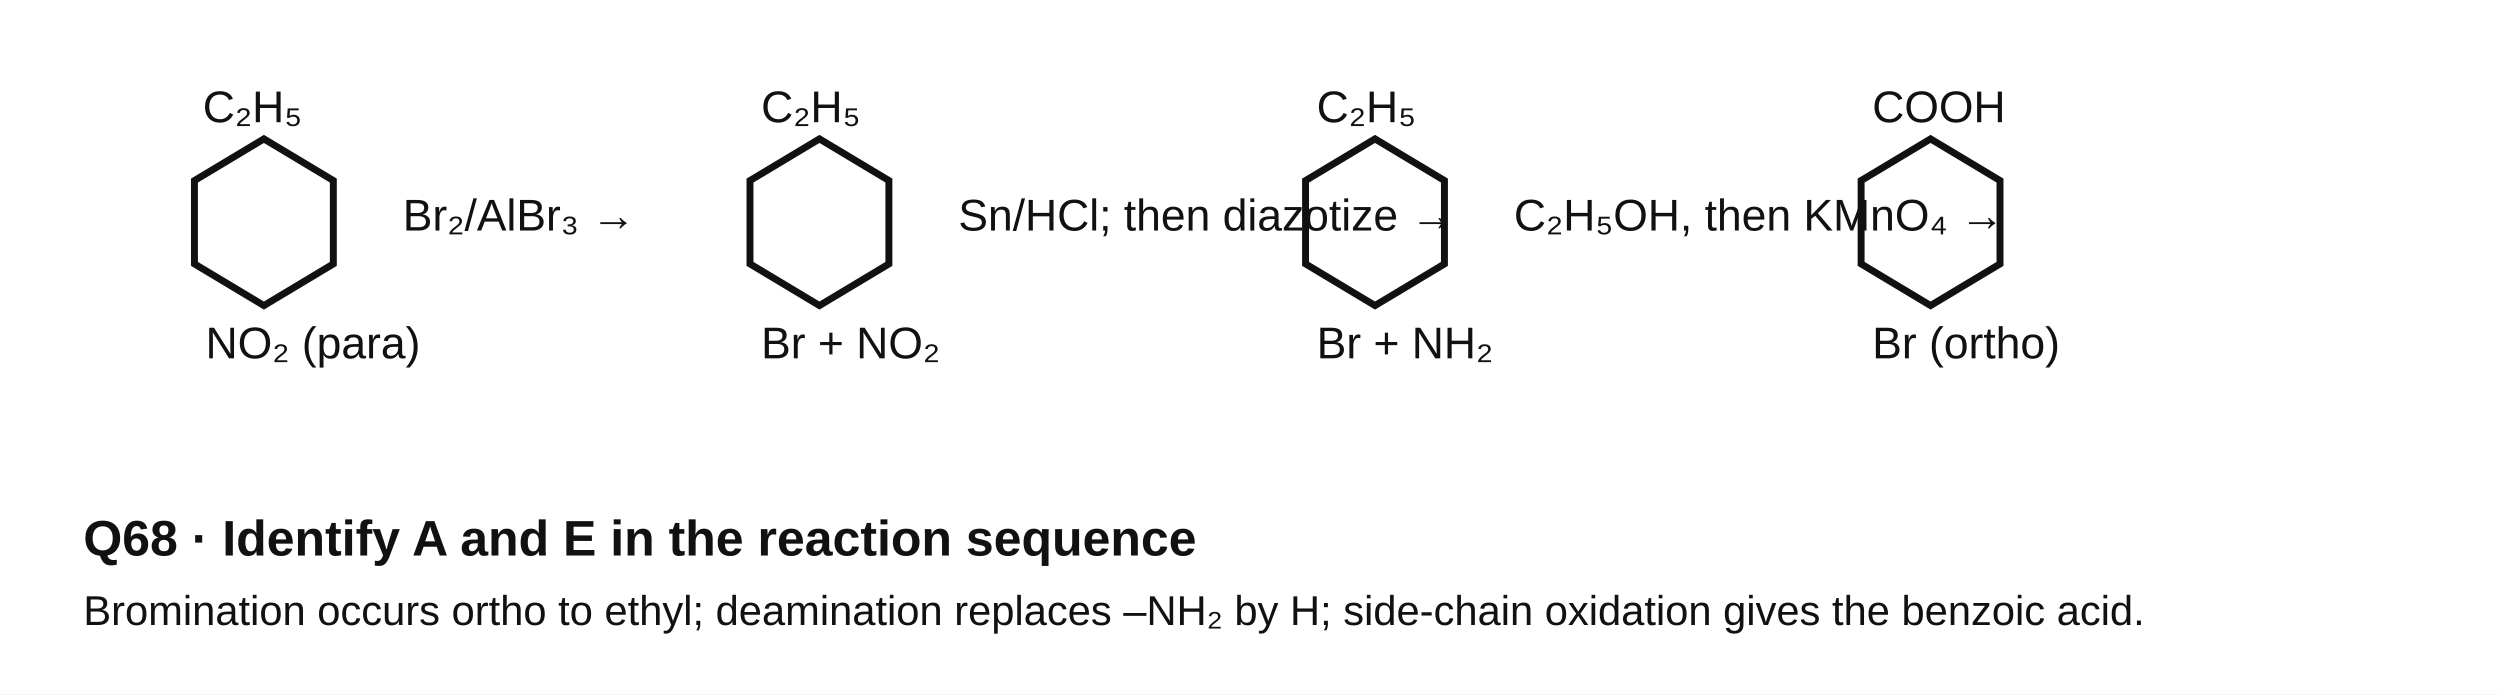
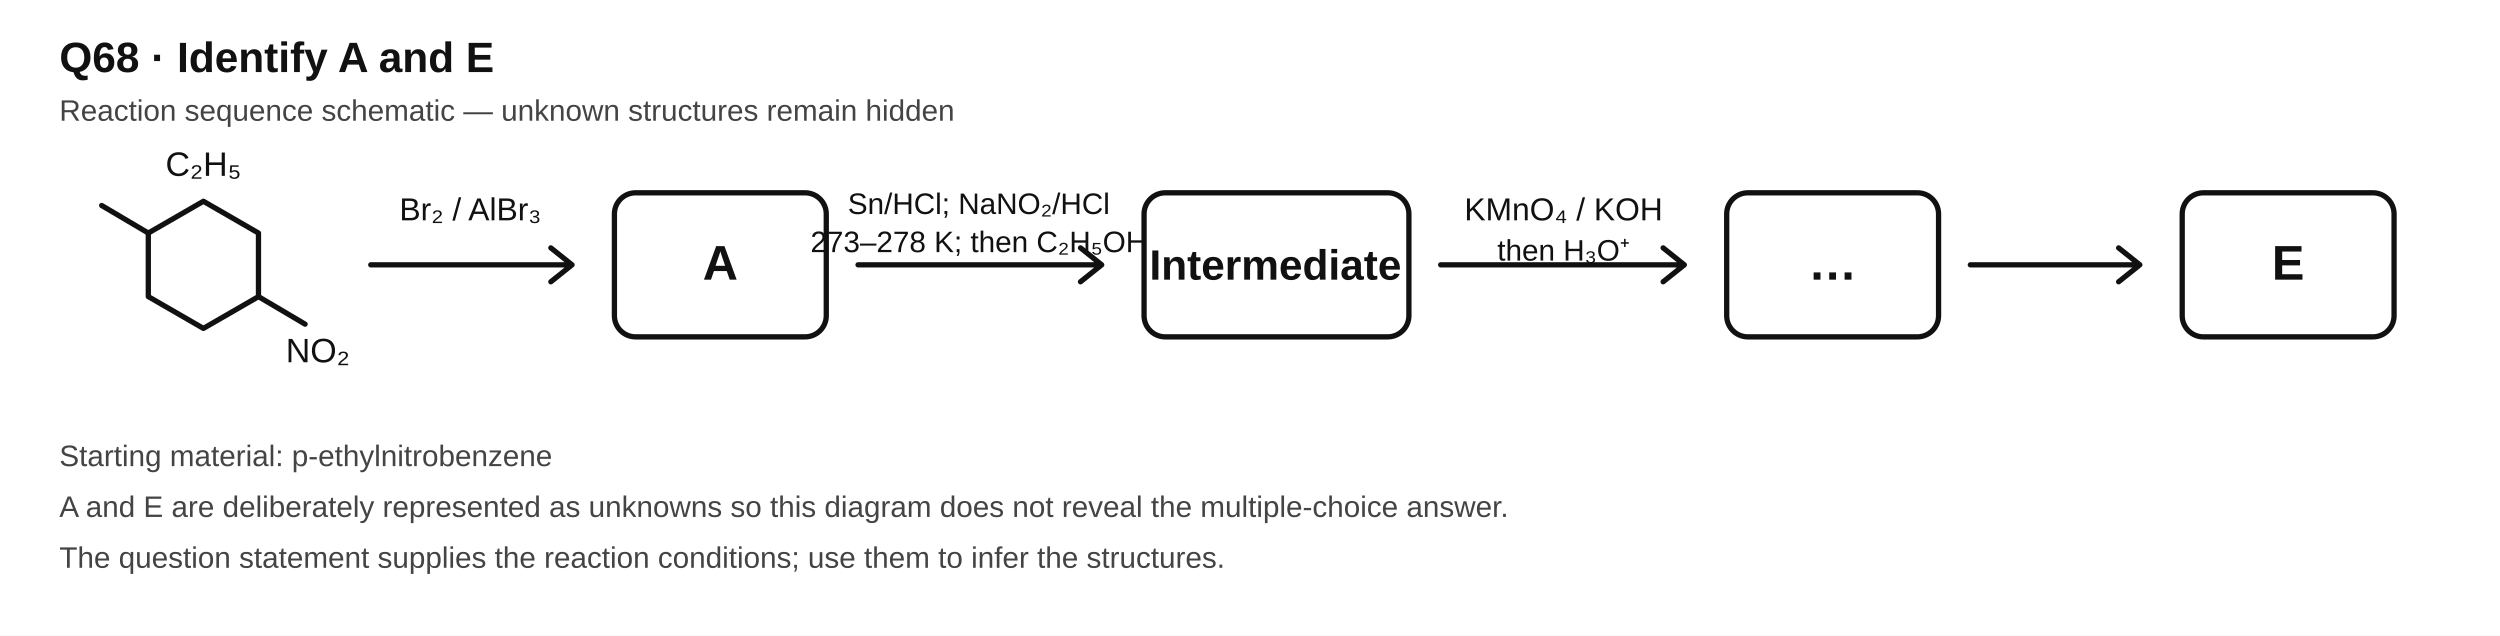
- <svg xmlns="http://www.w3.org/2000/svg" width="900" height="250" viewBox="0 0 900 250" role="img" aria-labelledby="t d">
-   <rect width="900" height="250" fill="white" />
-   <g stroke="#111" stroke-width="2.5" fill="none">
-     <path d="M70 65 l25 -15 25 15 0 30 -25 15 -25 -15 z M270 65 l25 -15 25 15 0 30 -25 15 -25 -15 z M470 65 l25 -15 25 15 0 30 -25 15 -25 -15 z M670 65 l25 -15 25 15 0 30 -25 15 -25 -15 z" />
+ <svg xmlns="http://www.w3.org/2000/svg" width="1180" height="300" viewBox="0 0 1180 300" role="img" aria-labelledby="title desc">
+   <rect width="1180" height="300" fill="#fff" />
+   <g fill="#111" font-family="Arial, Helvetica, sans-serif">
+     <text x="28" y="34" font-size="20" font-weight="700">Q68 · Identify A and E</text>
+     <text x="28" y="57" font-size="14" fill="#444">Reaction sequence schematic — unknown structures remain hidden</text>
  </g>
-   <g fill="#111" font-family="Arial,Helvetica,sans-serif" font-size="16">
-     <text x="73" y="44">C₂H₅</text>
-     <text x="74" y="129">NO₂ (para)</text>
-     <text x="274" y="44">C₂H₅</text>
-     <text x="274" y="129">Br + NO₂</text>
-     <text x="474" y="44">C₂H₅</text>
-     <text x="474" y="129">Br + NH₂</text>
-     <text x="674" y="44">COOH</text>
-     <text x="674" y="129">Br (ortho)</text>
-     <text x="145" y="83">Br₂/AlBr₃ →</text>
-     <text x="345" y="83">Sn/HCl; then diazotize →</text>
-     <text x="545" y="83">C₂H₅OH, then KMnO₄ →</text>
-     <text x="30" y="200" font-size="18" font-weight="700">Q68 · Identify A and E in the reaction sequence</text>
-     <text x="30" y="225" font-size="15">Bromination occurs ortho to ethyl; deamination replaces –NH₂ by H; side-chain oxidation gives the benzoic acid.</text>
+   <g stroke="#111" stroke-width="2.5" fill="none" stroke-linejoin="round" stroke-linecap="round">
+     <path d="M70 110 L96 95 L122 110 L122 140 L96 155 L70 140 Z" />
+     <path d="M70 110 L48 97 M122 140 L144 153" />
+     <path d="M175 125 H270 M260 117 L270 125 L260 133" />
+     <rect x="290" y="91" width="100" height="68" rx="10" />
+     <path d="M405 125 H520 M510 117 L520 125 L510 133" />
+     <rect x="540" y="91" width="125" height="68" rx="10" />
+     <path d="M680 125 H795 M785 117 L795 125 L785 133" />
+     <rect x="815" y="91" width="100" height="68" rx="10" />
+     <path d="M930 125 H1010 M1000 117 L1010 125 L1000 133" />
+     <rect x="1030" y="91" width="100" height="68" rx="10" />
+   </g>
+   <g fill="#111" font-family="Arial, Helvetica, sans-serif" text-anchor="middle">
+     <text x="96" y="83" font-size="16">C₂H₅</text>
+     <text x="150" y="171" font-size="16">NO₂</text>
+     <text x="340" y="132" font-size="23" font-weight="700">A</text>
+     <text x="602" y="132" font-size="20" font-weight="700">Intermediate</text>
+     <text x="865" y="132" font-size="23" font-weight="700">…</text>
+     <text x="1080" y="132" font-size="23" font-weight="700">E</text>
+     <text x="222" y="104" font-size="15">Br₂ / AlBr₃</text>
+     <text x="462" y="101" font-size="14">Sn/HCl; NaNO₂/HCl</text>
+     <text x="462" y="119" font-size="14">273–278 K; then C₂H₅OH</text>
+     <text x="738" y="104" font-size="15">KMnO₄ / KOH</text>
+     <text x="738" y="123" font-size="14">then H₃O⁺</text>
+   </g>
+   <g fill="#444" font-family="Arial, Helvetica, sans-serif" font-size="14">
+     <text x="28" y="220">Starting material: p-ethylnitrobenzene</text>
+     <text x="28" y="244">A and E are deliberately represented as unknowns so this diagram does not reveal the multiple-choice answer.</text>
+     <text x="28" y="268">The question statement supplies the reaction conditions; use them to infer the structures.</text>
  </g>
</svg>
